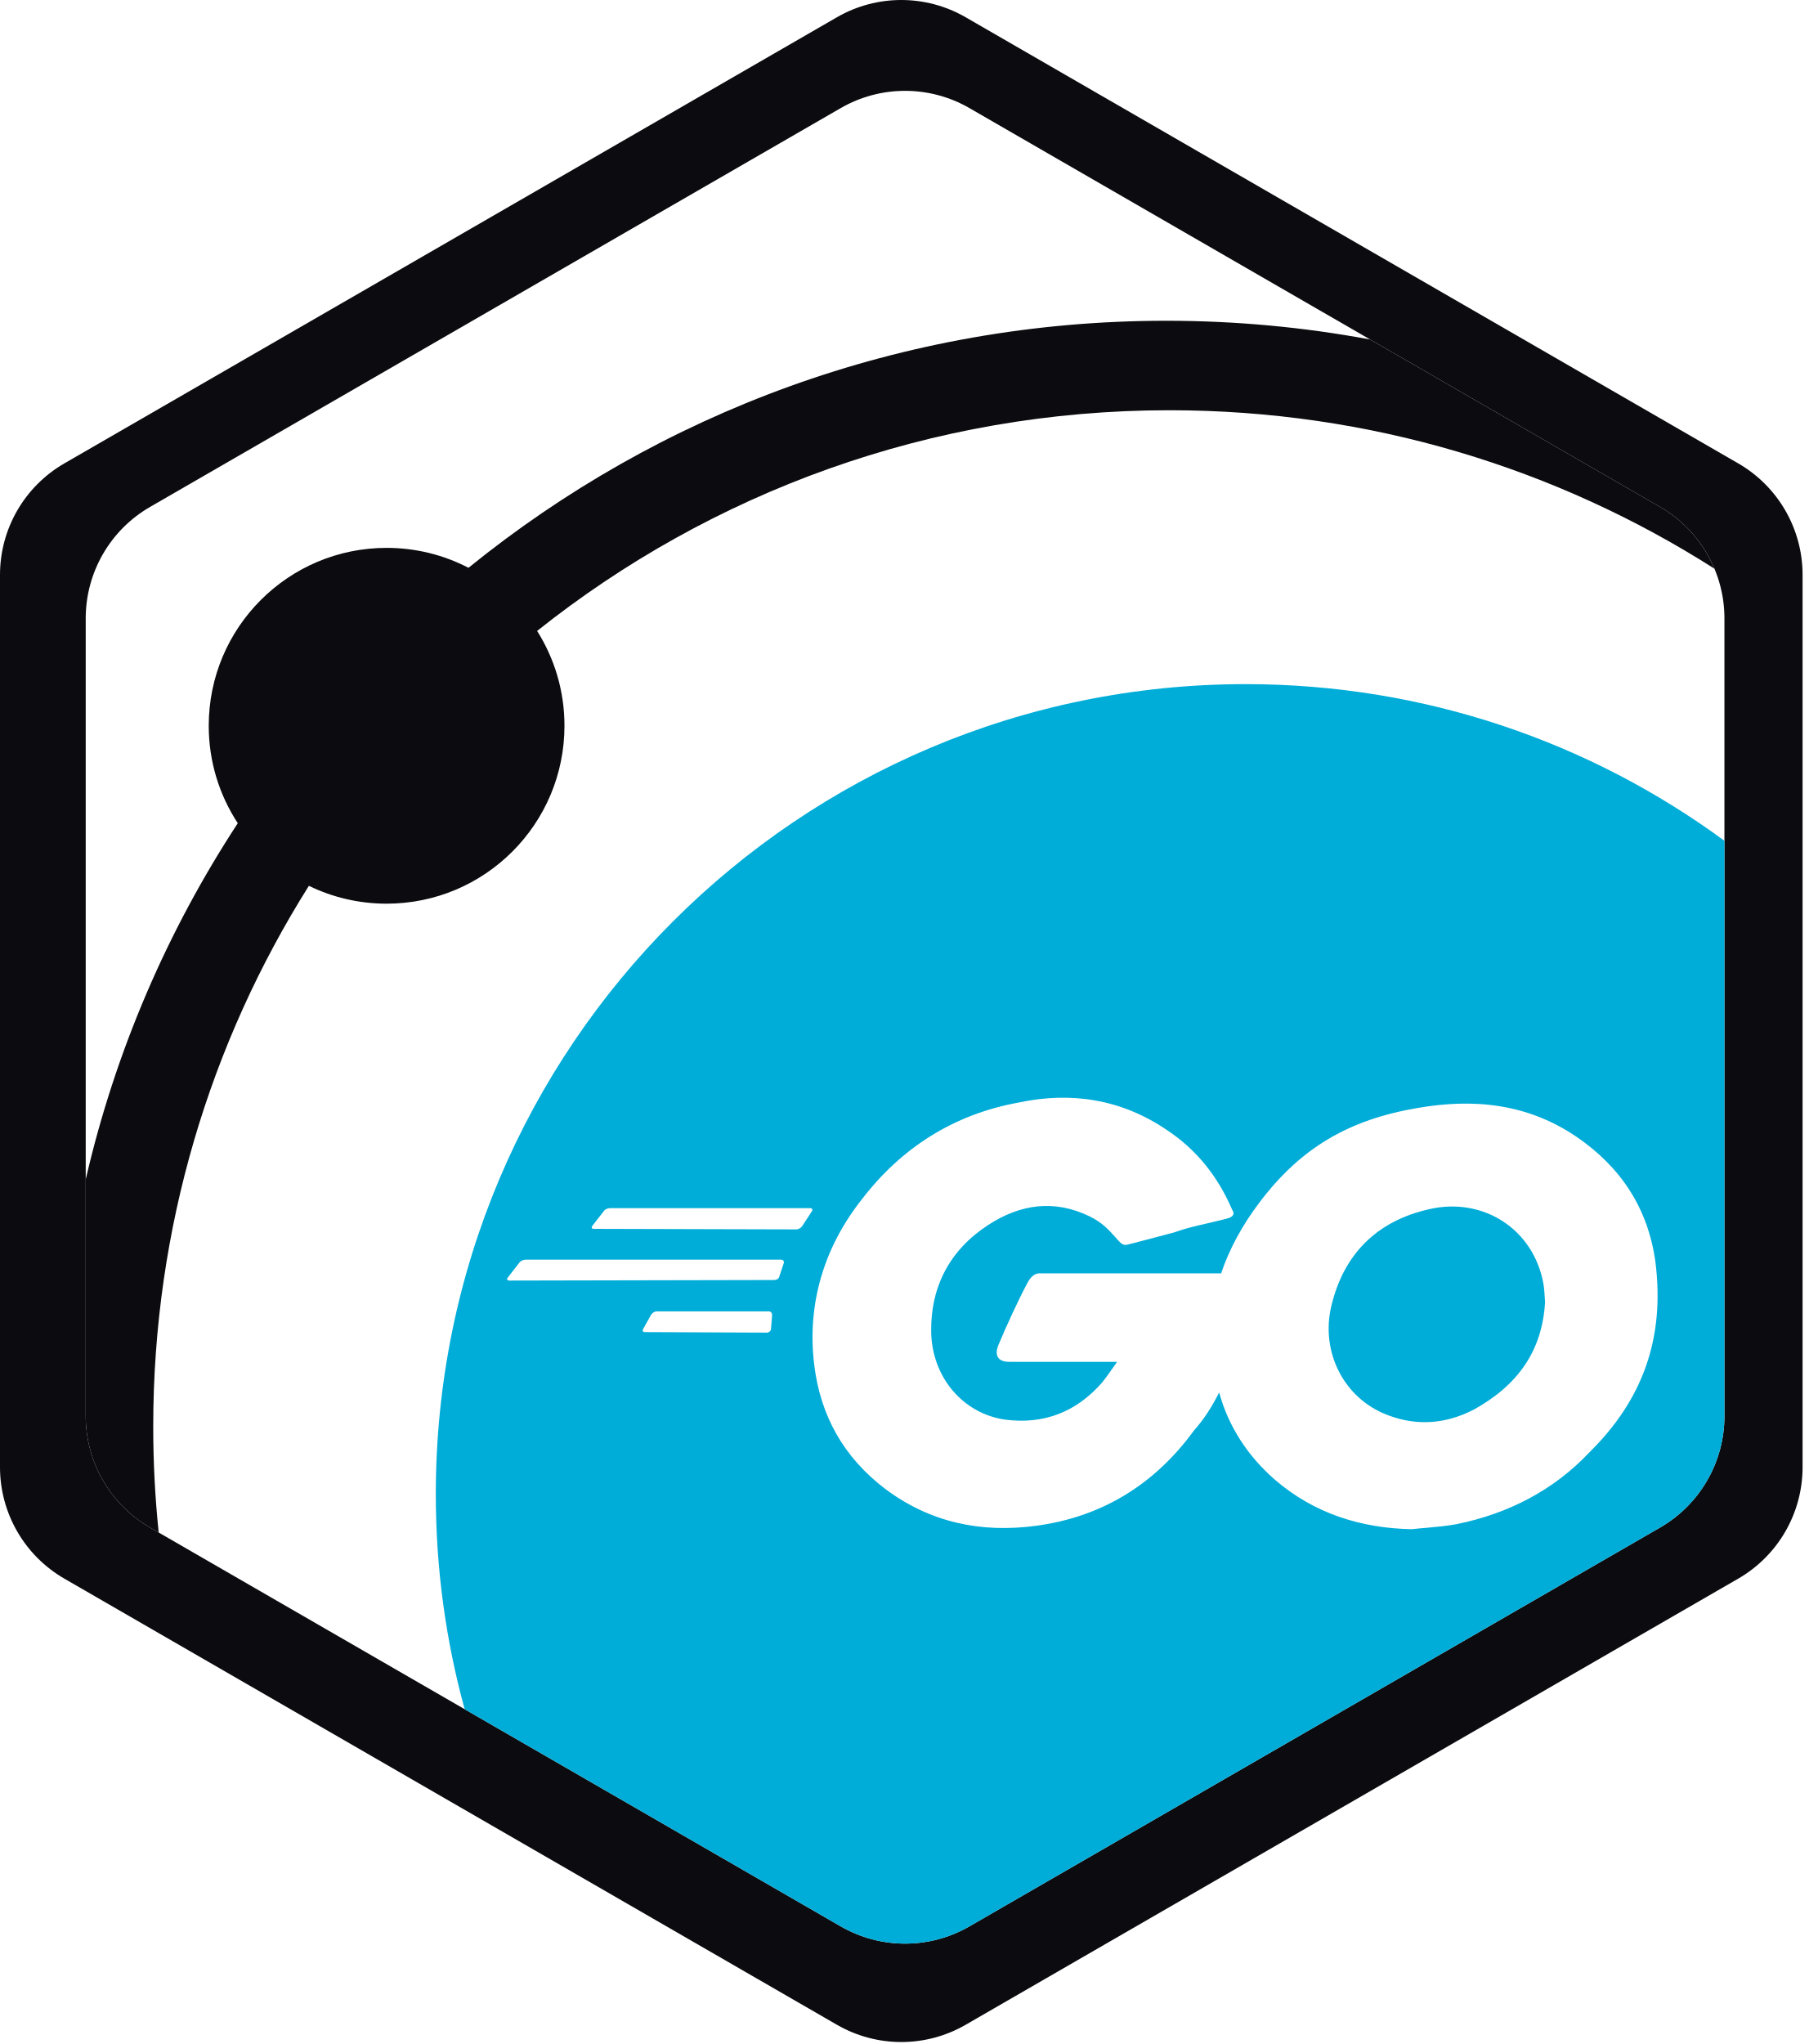
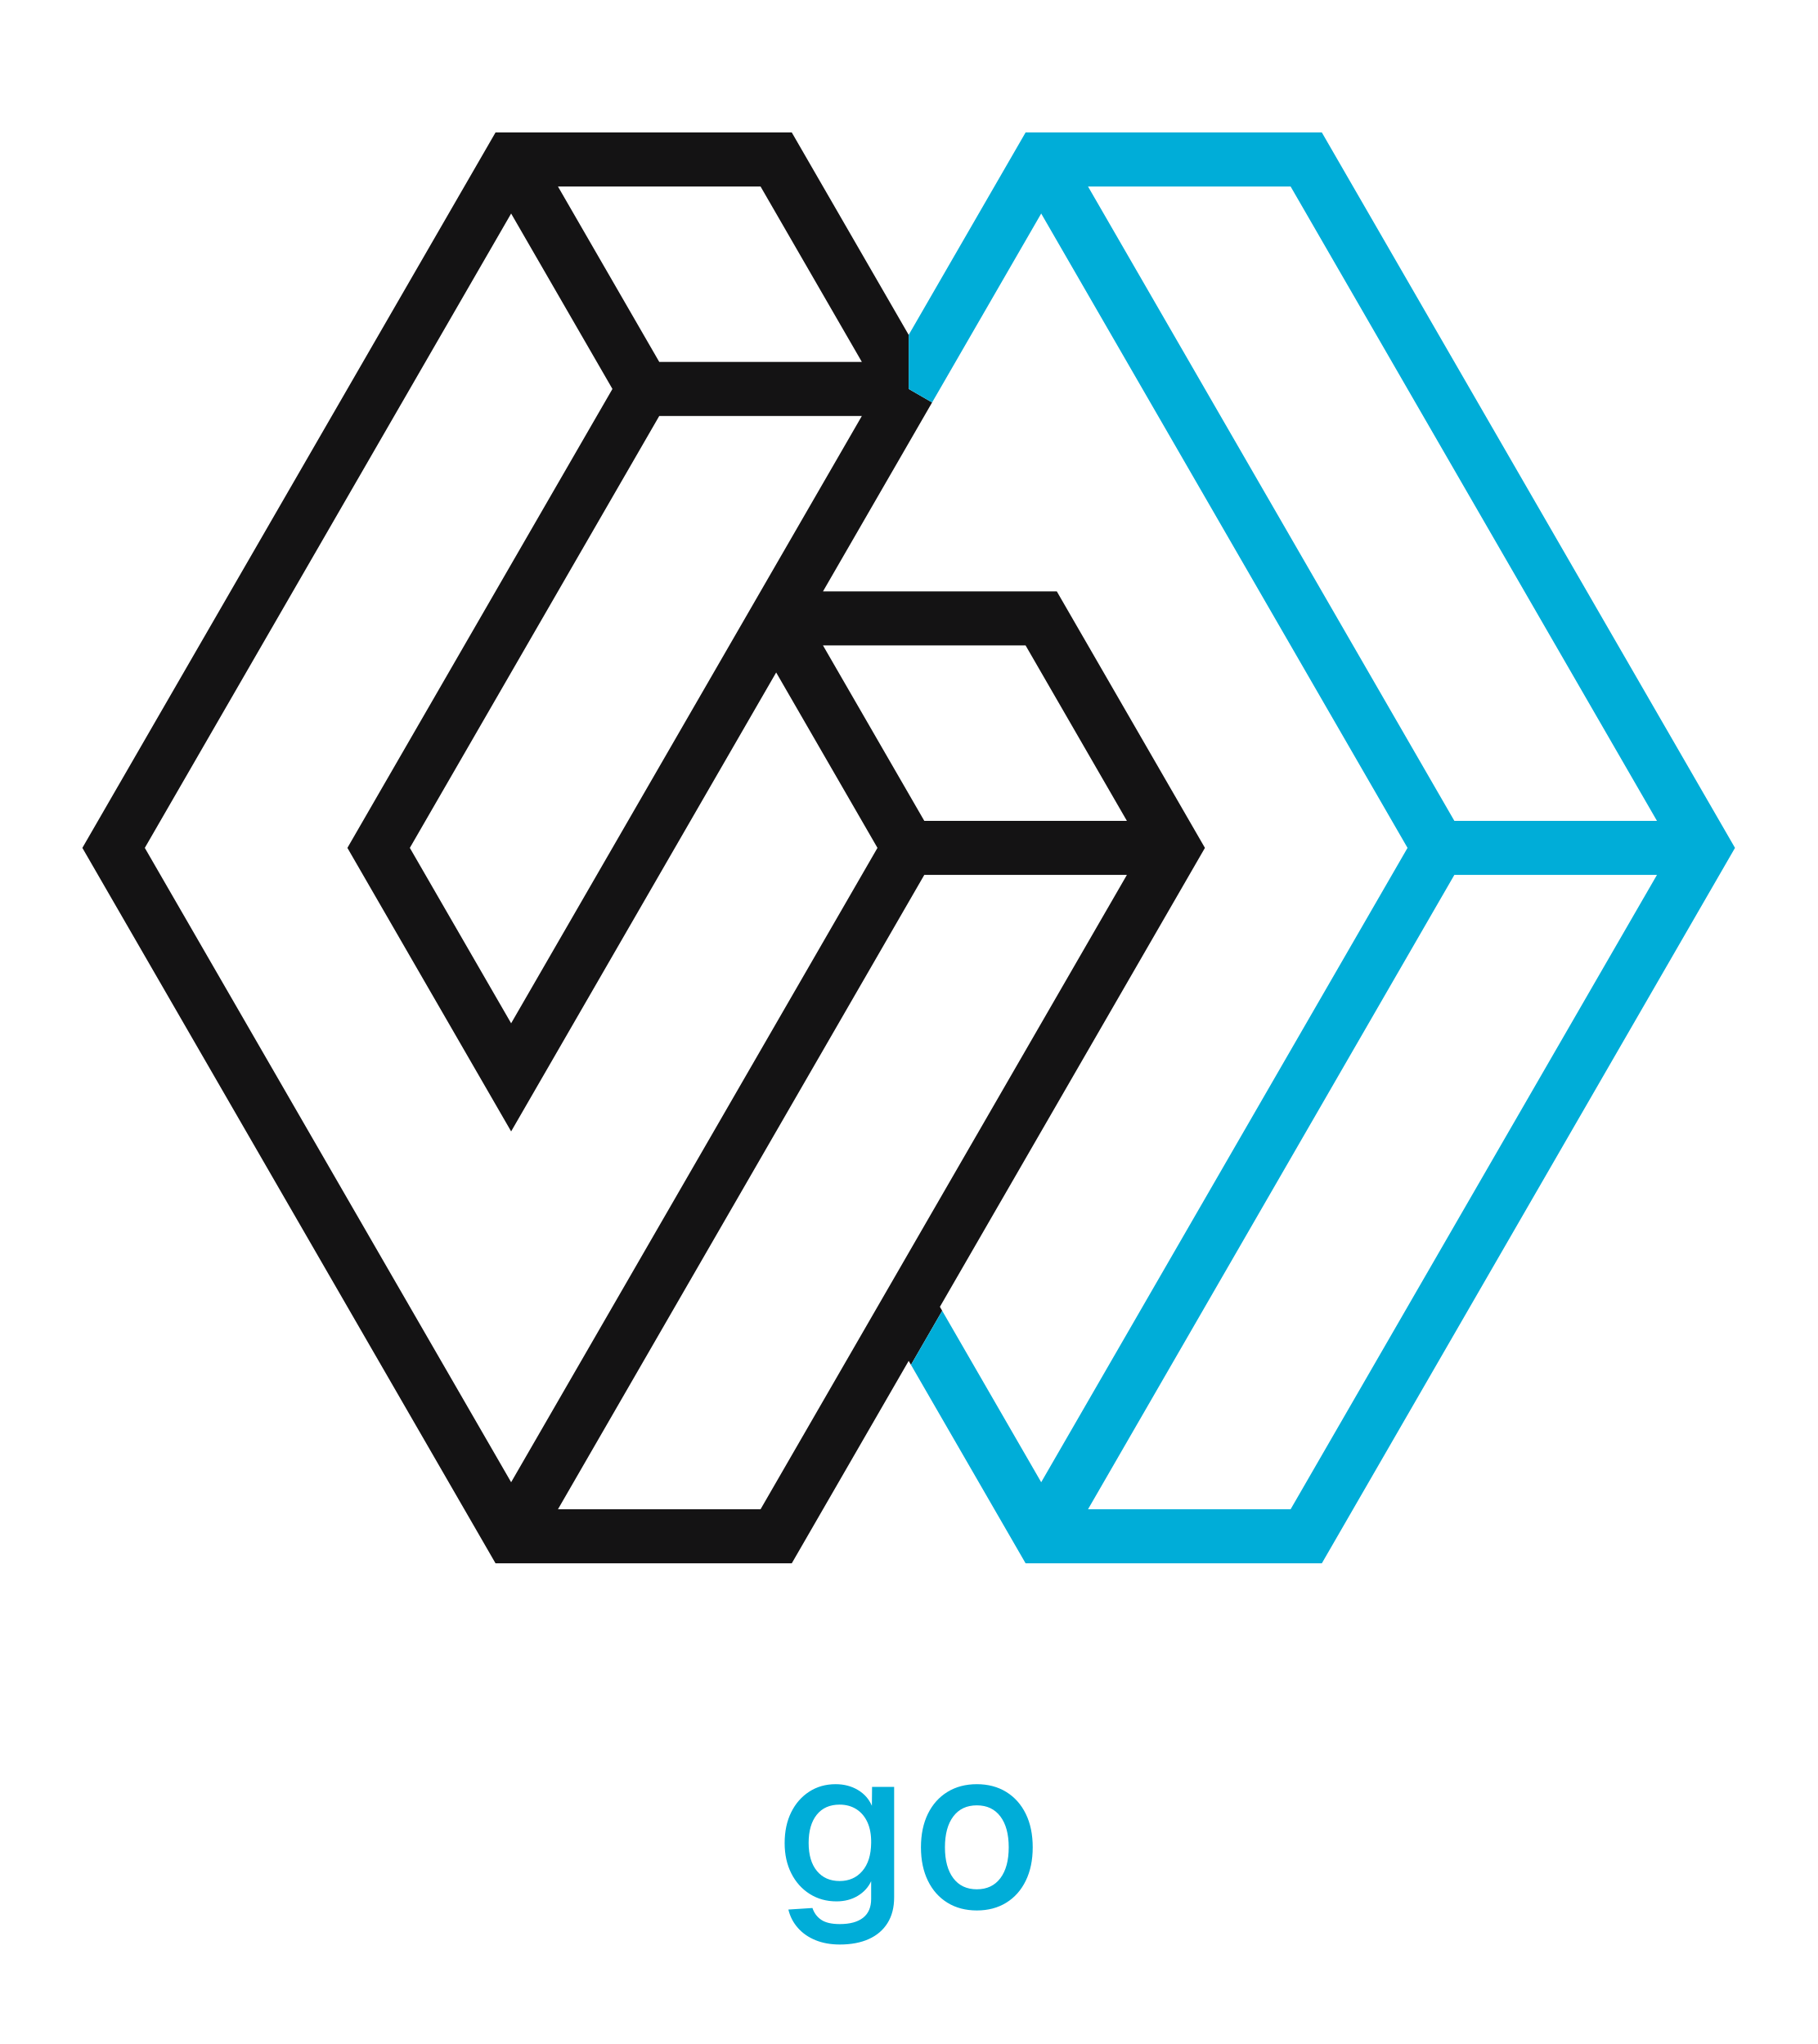
- <svg xmlns="http://www.w3.org/2000/svg" width="239" height="270" viewBox="0 0 239 270" fill="none">
-   <path fill-rule="evenodd" clip-rule="evenodd" d="M110.578 2.277C115.838 -0.759 122.318 -0.759 127.578 2.277L229.656 61.213C234.916 64.25 238.156 69.862 238.156 75.936V193.805C238.156 199.878 234.916 205.491 229.656 208.528L127.578 267.463C122.318 270.5 115.838 270.5 110.578 267.463L8.5 208.528C3.24 205.491 0 199.878 0 193.805V75.936C0 69.862 3.24 64.25 8.5 61.213L110.578 2.277ZM128.078 14.277C122.818 11.241 116.338 11.241 111.078 14.277L19.825 66.963C14.565 70 11.325 75.612 11.325 81.686V187.055C11.325 193.128 14.565 198.741 19.825 201.778L111.078 254.463C116.338 257.5 122.818 257.5 128.078 254.463L219.331 201.778C224.591 198.741 227.831 193.128 227.831 187.055V81.686C227.831 75.612 224.591 70 219.331 66.963L128.078 14.277Z" fill="#0C0C10" />
-   <path d="M188.813 159.729C195.843 158.087 202.588 162.253 203.918 169.583C204.013 170.107 204.036 170.63 204.084 171.249C204.108 171.487 204.108 171.75 204.132 172.035C203.752 178.414 200.569 182.959 194.727 186.196C190.808 188.219 186.747 188.433 182.662 186.648C177.342 184.268 174.539 178.413 175.869 172.63C177.484 165.656 181.926 161.277 188.813 159.729Z" fill="#00ADD8" />
-   <path fill-rule="evenodd" clip-rule="evenodd" d="M164.578 90.37C188.243 90.37 210.113 98.054 227.831 111.061V187.055C227.831 193.128 224.591 198.741 219.331 201.777L128.078 254.463C122.818 257.5 116.338 257.5 111.078 254.463L61.391 225.775C58.906 216.73 57.578 207.205 57.578 197.37C57.578 138.276 105.484 90.37 164.578 90.37ZM154.186 149.281C148.177 145.188 141.527 144.164 134.568 145.64C126.066 147.187 119.107 151.566 113.835 158.468C108.966 164.632 106.591 172.106 107.564 180.198C108.372 187.029 111.484 192.504 116.946 196.669C122.884 201.119 129.605 202.524 136.872 201.548C145.66 200.382 152.618 196.002 157.748 188.957C159.173 187.362 160.195 185.673 161.073 183.936C162.308 188.434 164.826 192.313 168.459 195.479C173.636 199.929 179.789 201.857 186.51 202C187.175 201.929 187.84 201.857 188.528 201.81C189.811 201.691 191.117 201.572 192.447 201.334C199.335 199.93 205.319 196.811 209.998 191.837C217.075 184.863 219.973 176.723 218.714 166.703C217.74 159.587 214.13 154.161 208.288 150.162C201.828 145.783 194.727 145.044 187.175 146.377C178.174 147.924 171.856 151.638 166.465 158.754C164.137 161.8 162.404 165.014 161.335 168.203H137.323C136.421 168.203 135.898 169.155 135.685 169.583C134.64 171.511 132.858 175.367 131.908 177.676C131.386 178.937 131.766 179.889 133.31 179.889H147.583C147.393 180.174 147.227 180.437 147.037 180.675C146.538 181.389 146.087 182.031 145.588 182.649C142.263 186.434 138.036 188.196 132.811 187.529C127.158 186.72 123.098 181.841 123.026 175.891C122.955 169.893 125.543 165.061 130.578 161.801C134.782 159.064 139.295 158.397 143.974 160.682C145.517 161.443 146.324 162.252 147.44 163.514C148.367 164.585 148.462 164.561 149.46 164.275L149.603 164.252C151.621 163.728 153.379 163.252 155.112 162.8C157.297 162.014 159.435 161.658 162.023 160.991C162.902 160.777 163.211 160.396 162.76 159.729C160.907 155.422 158.104 151.876 154.186 149.281ZM86.76 173.225C86.463 173.225 86.168 173.439 86.019 173.677L84.983 175.533C84.836 175.747 84.91 175.962 85.204 175.962L101.343 176.033C101.557 176.033 101.865 175.819 101.865 175.533L102.007 173.748C102.007 173.439 101.864 173.225 101.556 173.225H86.76ZM69.441 166.394C69.146 166.394 68.776 166.56 68.628 166.774L67.074 168.774C66.926 168.988 67 169.154 67.296 169.154L102.292 169.083C102.601 169.083 102.886 168.916 102.957 168.631L103.551 166.846C103.622 166.632 103.479 166.394 103.194 166.394H69.441ZM80.618 159.587C80.322 159.587 79.951 159.729 79.804 159.943L78.248 161.943C78.101 162.181 78.175 162.324 78.472 162.324L105.261 162.396C105.474 162.396 105.854 162.181 105.997 161.943L107.256 160.016C107.398 159.801 107.327 159.587 107.042 159.587H80.618Z" fill="#00ADD8" />
-   <path d="M154.078 42.37C163.283 42.37 172.288 43.221 181.022 44.845L219.331 66.963C222.606 68.854 225.097 71.743 226.512 75.12C205.702 61.87 180.998 54.191 154.5 54.191C122.921 54.191 93.89 65.096 70.963 83.343C73.252 86.969 74.578 91.265 74.578 95.87C74.578 108.849 64.057 119.37 51.078 119.37C47.395 119.37 43.911 118.522 40.809 117.012C27.782 137.701 20.244 162.194 20.244 188.448C20.244 193.172 20.489 197.838 20.965 202.436L19.825 201.777C14.565 198.741 11.325 193.128 11.325 187.055V155.802C15.25 138.791 22.138 122.914 31.415 108.741C28.99 105.044 27.578 100.622 27.578 95.87C27.578 82.891 38.099 72.37 51.078 72.37C54.979 72.37 58.657 73.321 61.895 75.003C87.07 54.596 119.146 42.37 154.078 42.37Z" fill="#0C0C10" />
+ <svg xmlns="http://www.w3.org/2000/svg" width="240" height="270" viewBox="0 0 240 270" fill="none">
+   <g transform="translate(120.00 112.00) scale(1.75)">
+     <defs>
+       <clipPath id="mi1">
+         <path d="M-400 -400H400V400H-400ZM0.000 -300.000L0.000 -34.641L10.000 -28.868L30.000 0.000L16.500 23.383L8.526 24.553L-18.388 71.170L-18.388 300.000L300.000 300.000L300.000 -300.000Z" clip-rule="evenodd" />
+       </clipPath>
+       <clipPath id="ma1">
+         <path d="M0.000 -300.000L0.000 -34.641L10.000 -28.868L30.000 0.000L16.500 23.383L8.526 24.553L-18.388 71.170L-18.388 300.000L300.000 300.000L300.000 -300.000Z" />
+       </clipPath>
+     </defs>
+     <path d="M-30.000 -51.962 L-20.000 -34.641 M-30.000 51.962 L0.000 0.000 L-10.000 -17.321 M-10.000 -17.321 L10.000 -17.321 L20.000 0.000 L-10.000 51.962 L-30.000 51.962 L-60.000 0.000 L-30.000 -51.962 L-10.000 -51.962 L0.000 -34.641 M0.000 -34.641 L-20.000 -34.641 L-40.000 0.000 L-30.000 17.321 L10.000 -51.962 L30.000 -51.962 L60.000 0.000 L30.000 51.962 L10.000 51.962 L0.000 34.641 M0.000 0.000 L20.000 0.000 M10.000 -51.962 L40.000 0.000 L10.000 51.962 M40.000 0.000 L60.000 0.000" stroke="#141314" clip-path="url(#mi1)" fill="none" stroke-width="4.080" stroke-linejoin="miter" stroke-miterlimit="4" stroke-linecap="butt" />
+     <path d="M-30.000 -51.962 L-20.000 -34.641 M-30.000 51.962 L0.000 0.000 L-10.000 -17.321 M-10.000 -17.321 L10.000 -17.321 L20.000 0.000 L-10.000 51.962 L-30.000 51.962 L-60.000 0.000 L-30.000 -51.962 L-10.000 -51.962 L0.000 -34.641 M0.000 -34.641 L-20.000 -34.641 L-40.000 0.000 L-30.000 17.321 L10.000 -51.962 L30.000 -51.962 L60.000 0.000 L30.000 51.962 L10.000 51.962 L0.000 34.641 M0.000 0.000 L20.000 0.000 M10.000 -51.962 L40.000 0.000 L10.000 51.962 M40.000 0.000 L60.000 0.000" stroke="#00ADD8" clip-path="url(#ma1)" fill="none" stroke-width="4.080" stroke-linejoin="miter" stroke-miterlimit="4" stroke-linecap="butt" />
+   </g>
+   <path fill="#00ADD8" d="M110.904 256.86Q109.11 256.86 107.706 256.29Q106.302 255.72 105.375 254.673Q104.448 253.626 104.112 252.24L107.292 252.036Q107.616 253.02 108.447 253.59Q109.278 254.16 110.904 254.16Q112.914 254.16 113.979 253.323Q115.044 252.486 115.044 250.836V248.496Q114.48 249.708 113.271 250.434Q112.062 251.16 110.46 251.16Q108.48 251.16 106.926 250.176Q105.372 249.192 104.496 247.455Q103.62 245.718 103.62 243.468Q103.62 241.14 104.481 239.397Q105.342 237.654 106.866 236.667Q108.39 235.68 110.352 235.68Q112.014 235.68 113.295 236.445Q114.576 237.21 115.14 238.536L115.164 236.04H118.08V250.632Q118.08 252.624 117.21 254.019Q116.34 255.414 114.735 256.137Q113.13 256.86 110.904 256.86ZM110.88 248.472Q112.746 248.472 113.883 247.146Q115.02 245.82 115.044 243.438Q115.068 241.842 114.555 240.714Q114.042 239.586 113.091 238.983Q112.14 238.38 110.88 238.38Q108.93 238.38 107.859 239.718Q106.788 241.056 106.788 243.438Q106.788 245.82 107.883 247.146Q108.978 248.472 110.88 248.472ZM129.0 252.36Q126.78 252.36 125.118 251.337Q123.456 250.314 122.538 248.433Q121.62 246.551 121.62 244.023Q121.62 241.464 122.538 239.595Q123.456 237.726 125.118 236.703Q126.78 235.68 129.0 235.68Q131.22 235.68 132.882 236.703Q134.544 237.726 135.462 239.594Q136.38 241.461 136.38 244.022Q136.38 246.552 135.462 248.433Q134.544 250.314 132.882 251.337Q131.22 252.36 129.0 252.36ZM129.0 249.564Q131.004 249.564 132.108 248.097Q133.212 246.63 133.212 244.017Q133.212 241.404 132.108 239.94Q131.004 238.476 129.0 238.476Q126.996 238.476 125.892 239.94Q124.788 241.404 124.788 244.017Q124.788 246.63 125.892 248.097Q126.996 249.564 129.0 249.564Z" />
</svg>
